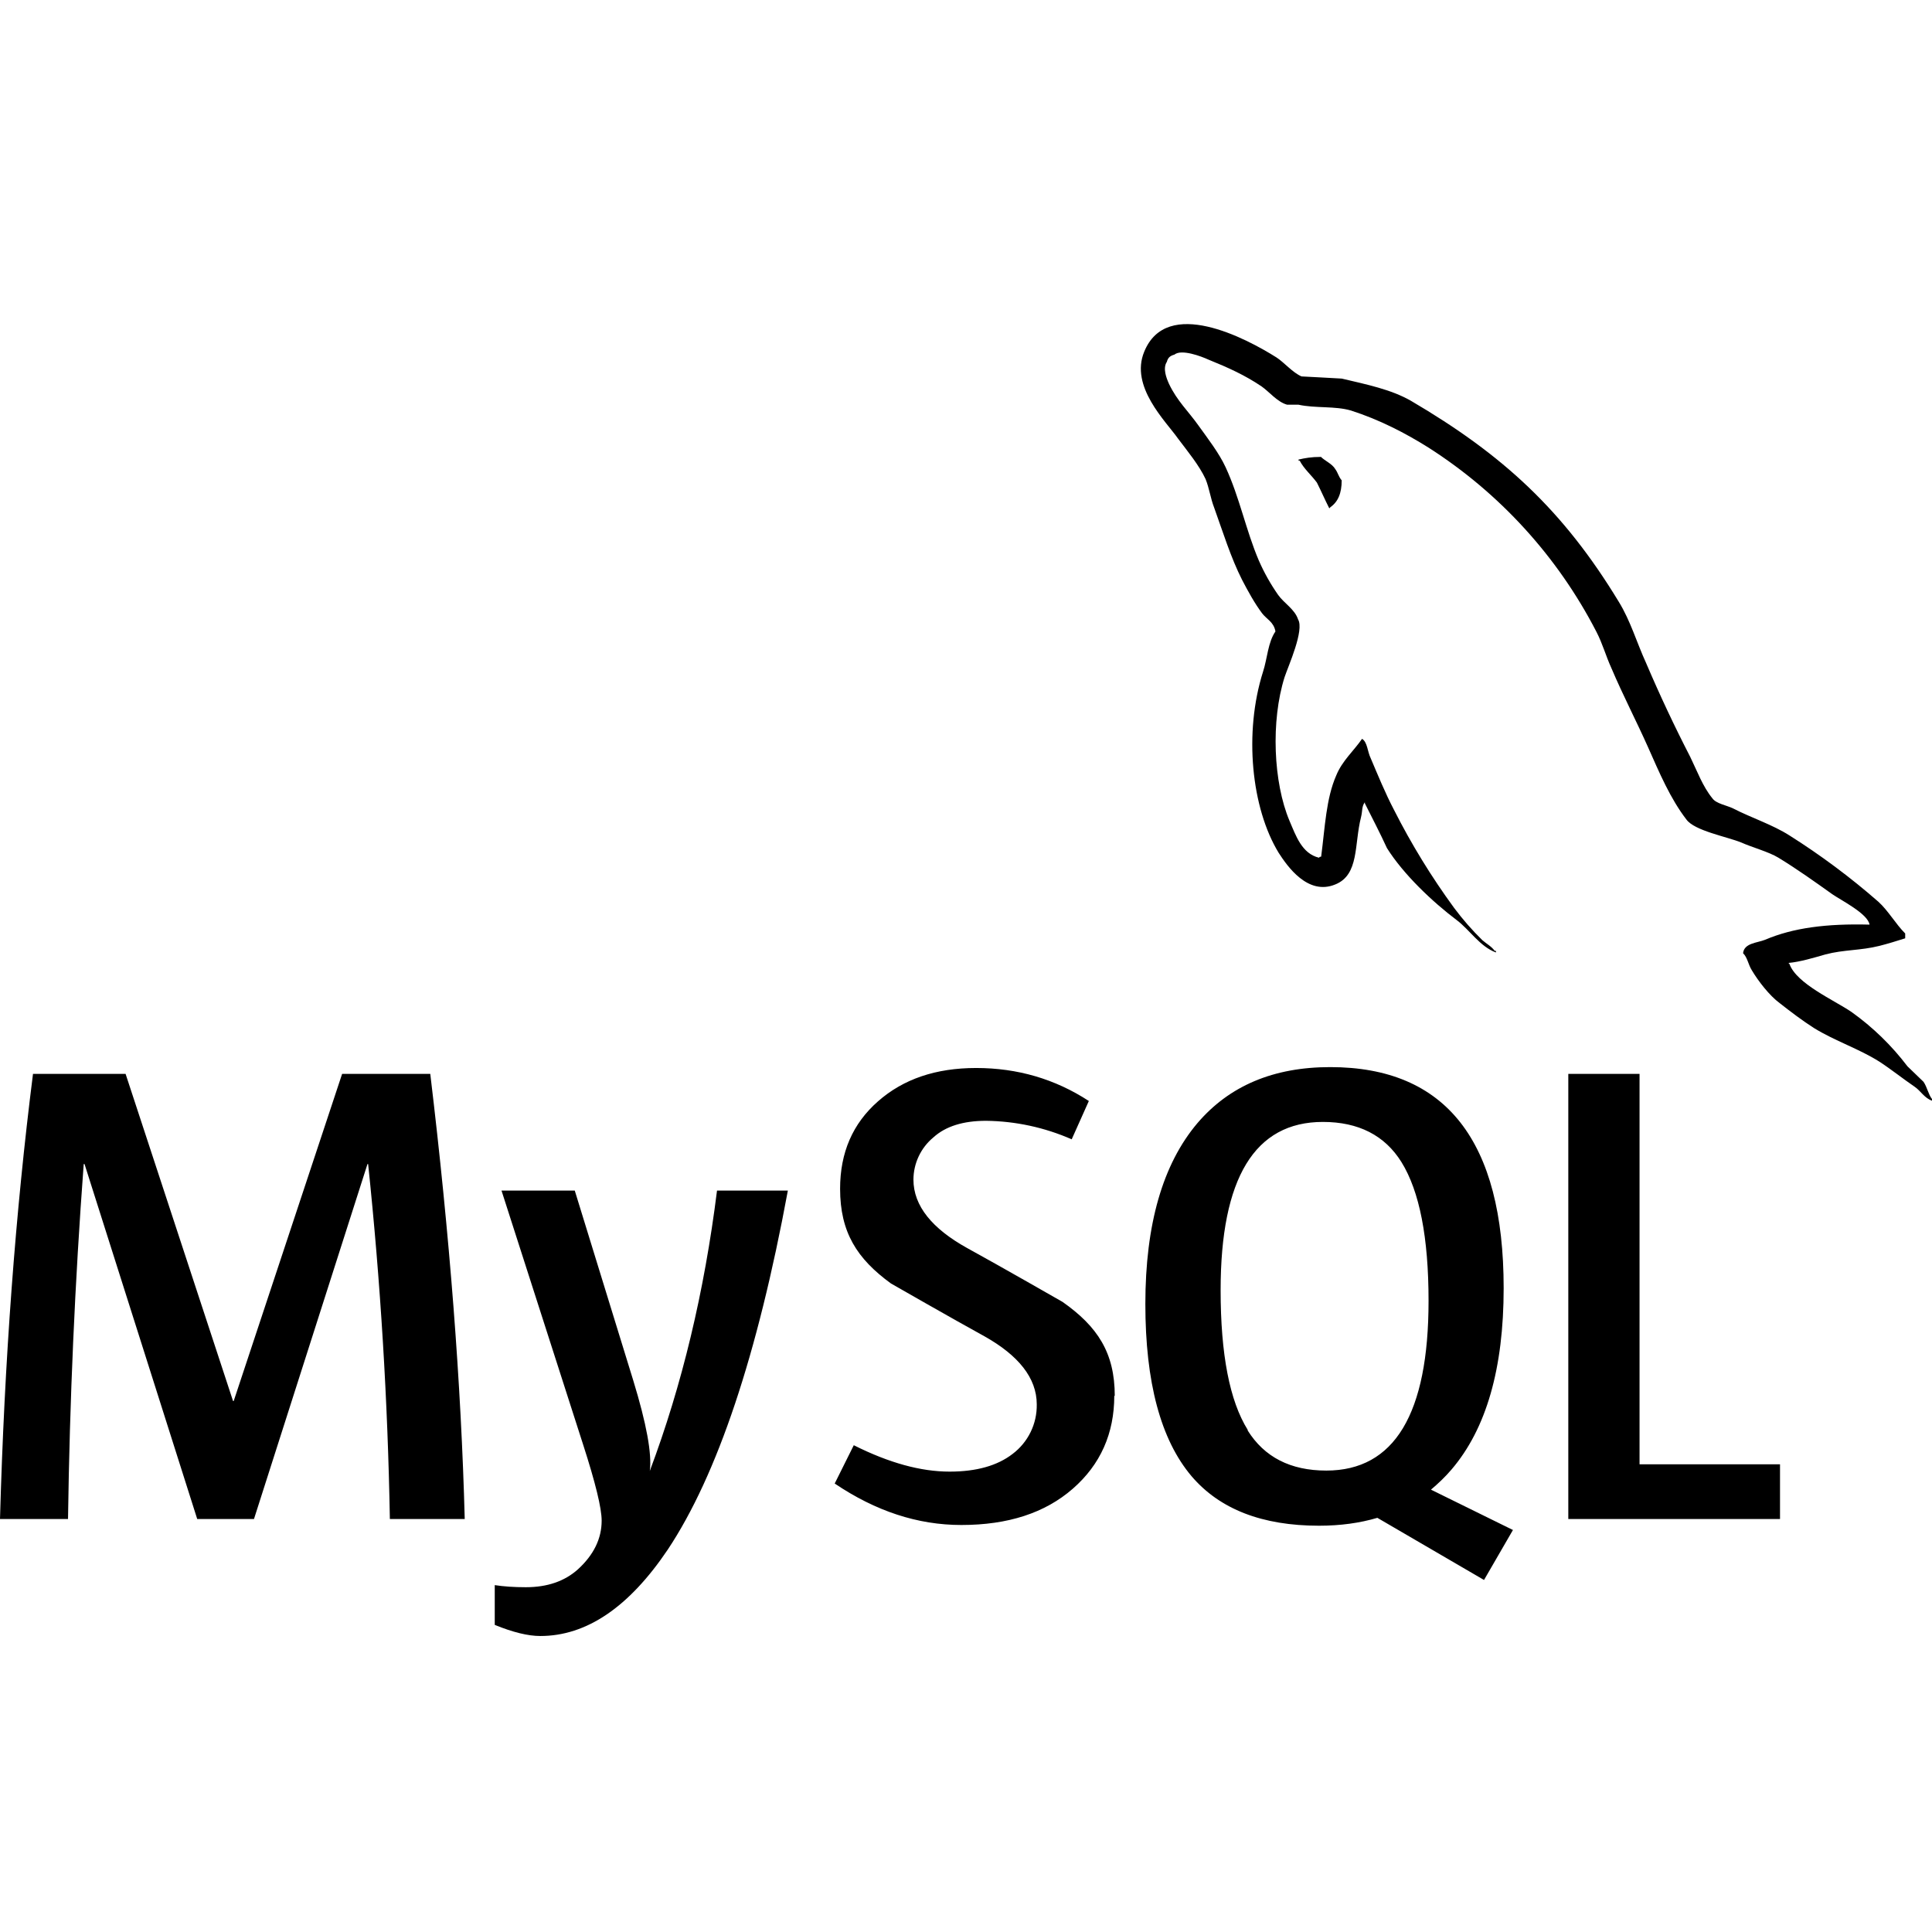
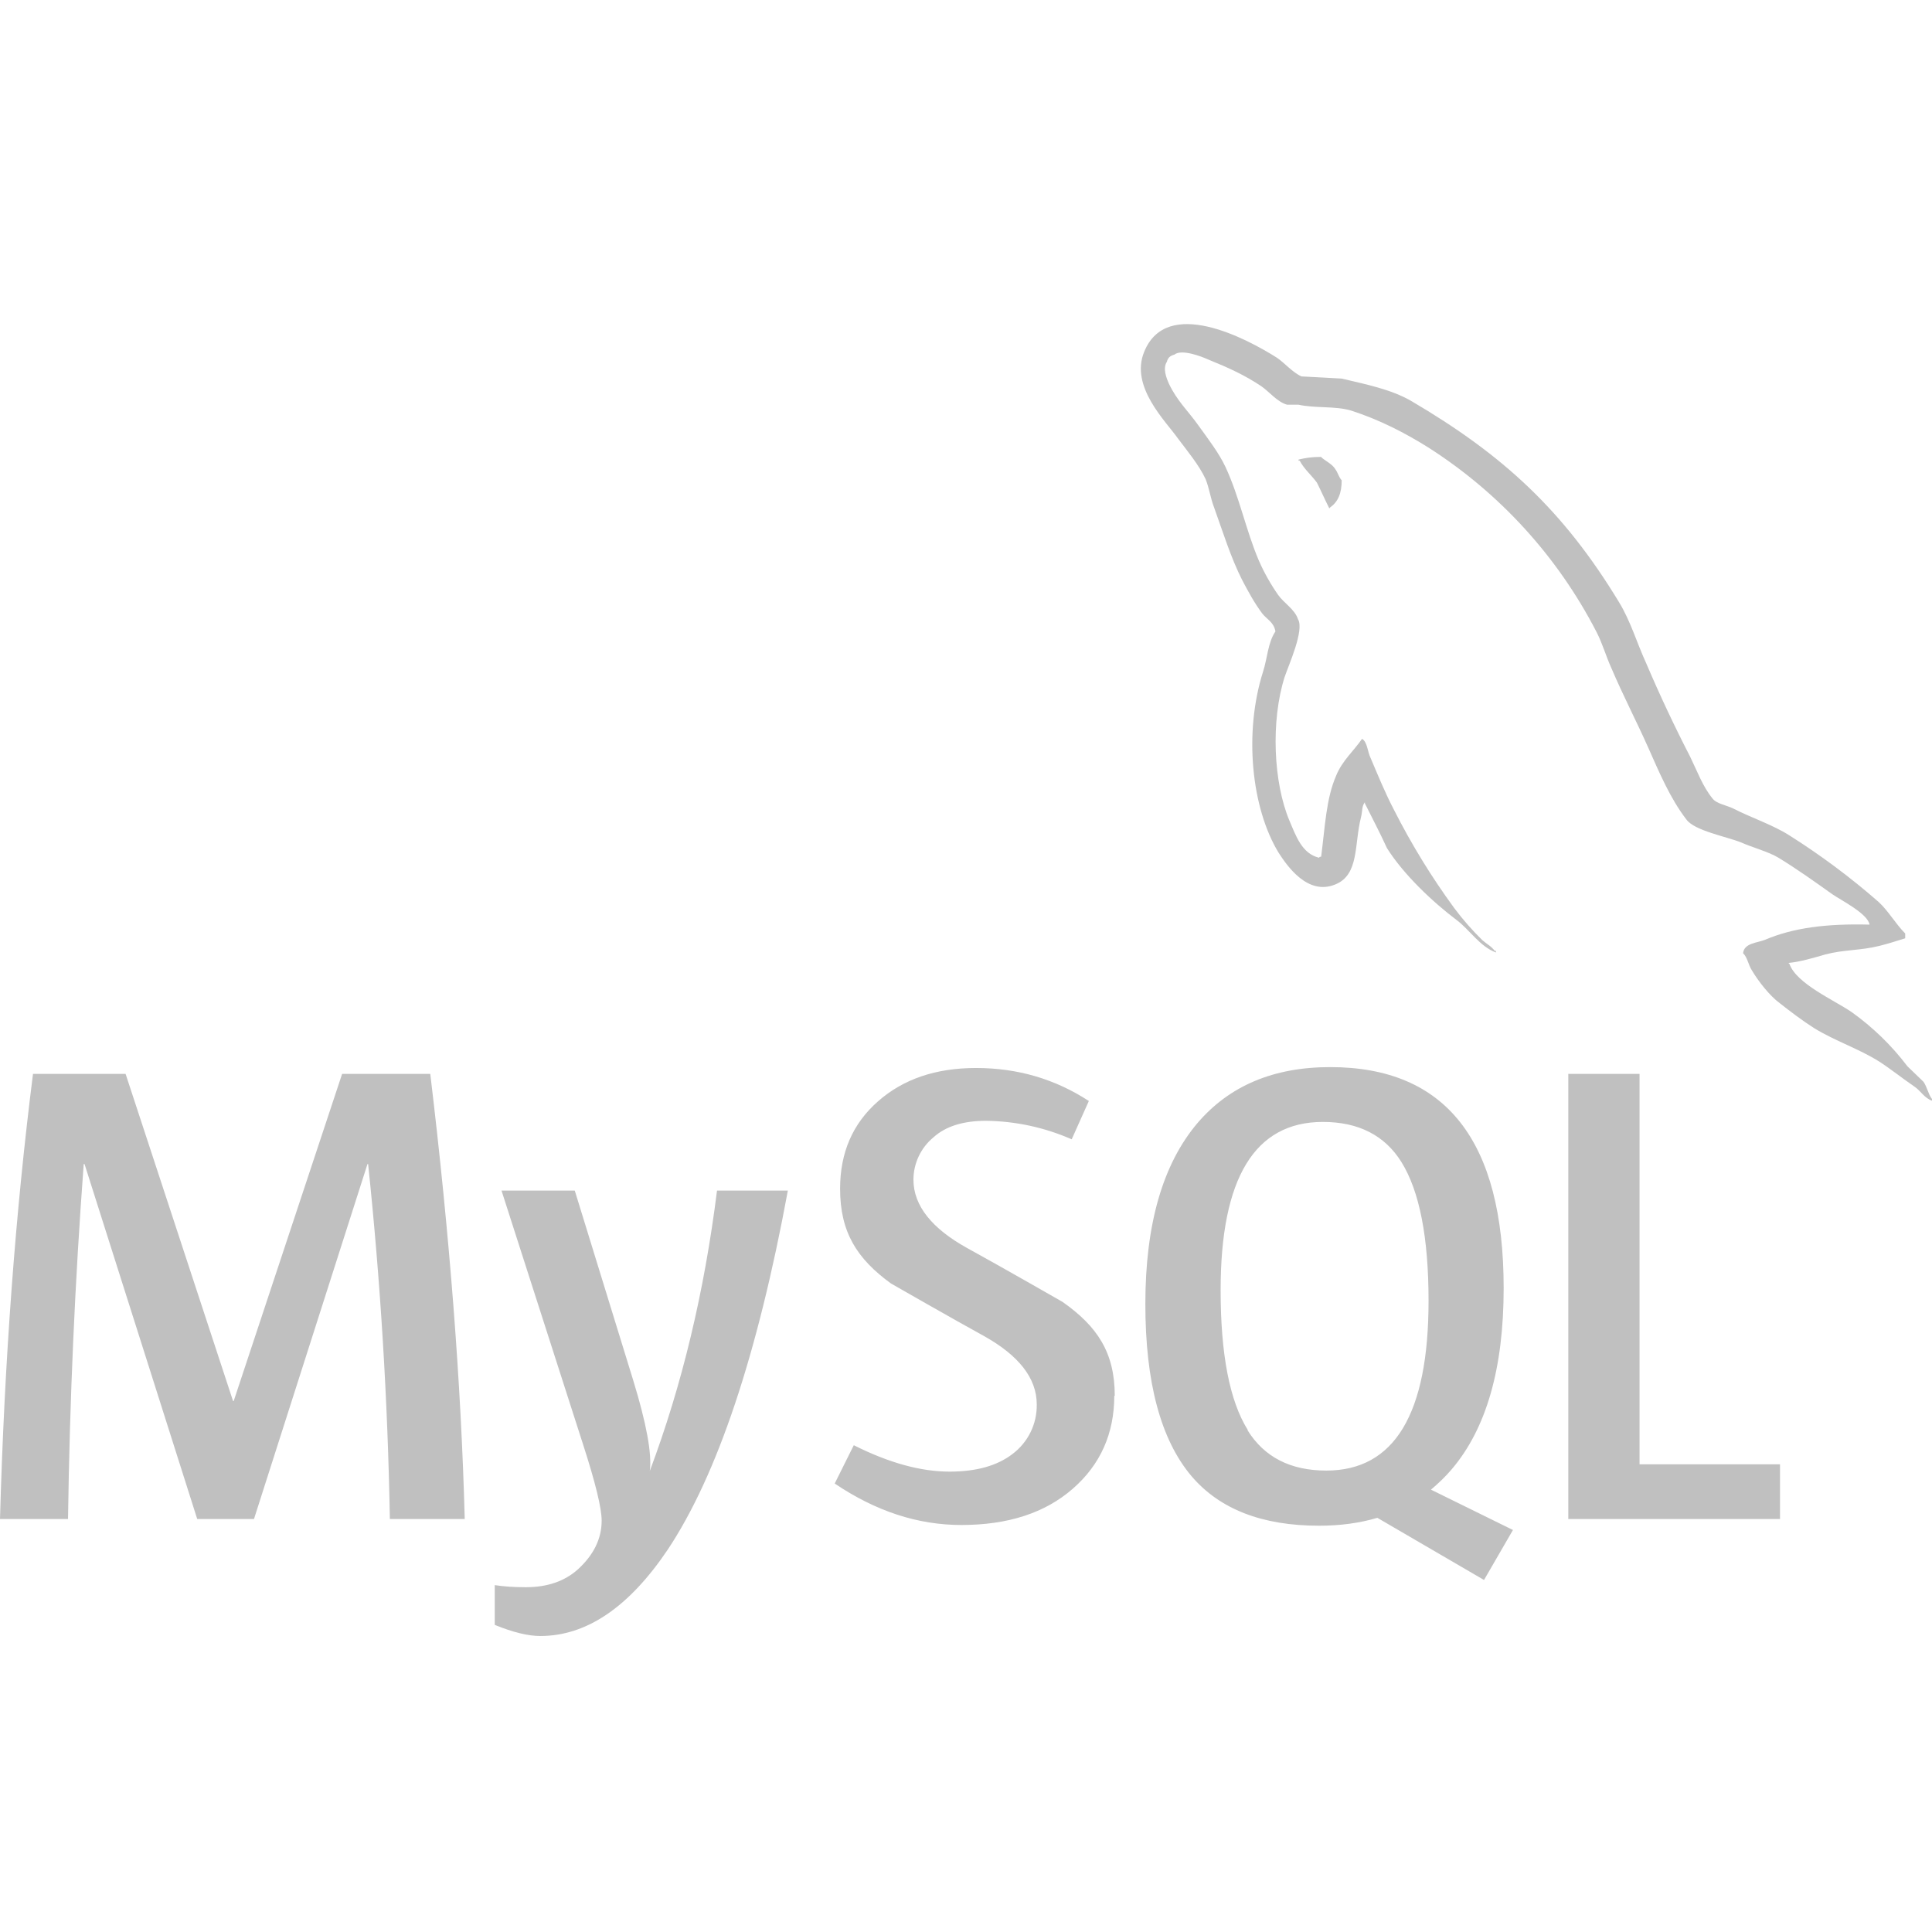
- <svg xmlns="http://www.w3.org/2000/svg" role="img" viewBox="0 0 24 24">
+ <svg xmlns="http://www.w3.org/2000/svg" fill="#c0c0c0" role="img" viewBox="0 0 24 24">
  <path d="M16.405 5.676c-.115 0-.193.014-.274.033v.013h.014c.054.104.146.18.214.273.054.107.1.214.154.32l.014-.015c.094-.066.14-.172.14-.333-.04-.047-.046-.094-.08-.14-.04-.067-.126-.1-.18-.153zM5.77 18.87h-.927a50.854 50.854 0 0 0-.27-4.41h-.008l-1.41 4.41H2.45l-1.4-4.41h-.01a72.892 72.892 0 0 0-.195 4.41H0c.055-1.966.192-3.81.41-5.53h1.15l1.335 4.064h.008L4.25 13.34h1.095c.242 2.015.384 3.86.428 5.53zm4.017-4.08c-.378 2.045-.876 3.533-1.492 4.46-.482.716-1.01 1.073-1.583 1.073-.153 0-.34-.046-.566-.138v-.494c.11.017.24.026.386.026.268 0 .483-.075.647-.222.197-.18.295-.382.295-.605 0-.155-.077-.47-.23-.944L6.23 14.79h.91l.727 2.36c.164.536.233.91.205 1.123.4-1.064.678-2.227.835-3.483h.88zm12.325 4.08h-2.63v-5.53h.885v4.85h1.745zm-3.32.135l-1.016-.5c.09-.076.177-.158.255-.25.433-.506.648-1.258.648-2.253 0-1.83-.718-2.746-2.155-2.746-.704 0-1.254.232-1.65.697-.43.508-.646 1.256-.646 2.245 0 .972.19 1.686.574 2.14.35.41.877.615 1.583.615.264 0 .506-.033.725-.098l1.325.772.36-.622zM15.5 17.763c-.225-.36-.337-.94-.337-1.736 0-1.393.424-2.09 1.27-2.09.443 0 .77.167.977.5.224.362.336.936.336 1.723 0 1.404-.424 2.108-1.27 2.108-.445 0-.77-.167-.978-.5zm-1.658-.425c0 .47-.172.856-.516 1.156s-.803.45-1.384.45c-.543 0-1.064-.172-1.573-.515l.237-.476c.438.22.833.328 1.19.328.332 0 .593-.073.783-.22a.754.754 0 0 0 .3-.615c0-.33-.23-.61-.648-.845-.388-.213-1.163-.657-1.163-.657-.422-.307-.632-.636-.632-1.177 0-.45.157-.81.47-1.085.315-.278.72-.415 1.22-.415.512 0 .98.136 1.4.41l-.213.476a2.726 2.726 0 0 0-1.064-.23c-.283 0-.502.068-.654.206a.685.685 0 0 0-.248.524c0 .328.234.61.666.85.393.215 1.187.67 1.187.67.433.305.648.63.648 1.168zm9.382-5.852c-.535-.014-.95.04-1.297.188-.1.04-.26.04-.274.167.055.053.063.14.11.214.08.134.218.313.346.407.14.11.28.216.427.31.26.16.555.255.81.416.145.094.293.213.44.313.073.05.12.14.214.172v-.02c-.046-.06-.06-.147-.105-.214-.067-.067-.134-.127-.2-.193a3.223 3.223 0 0 0-.695-.675c-.214-.146-.682-.35-.77-.595l-.013-.014c.146-.013.32-.066.46-.106.227-.06.435-.047.67-.106.106-.027.213-.06.32-.094v-.06c-.12-.12-.21-.283-.334-.395a8.867 8.867 0 0 0-1.104-.823c-.21-.134-.476-.22-.697-.334-.08-.04-.214-.06-.26-.127-.12-.146-.19-.34-.275-.514a17.69 17.69 0 0 1-.547-1.163c-.12-.262-.193-.523-.34-.763-.69-1.137-1.437-1.826-2.586-2.5-.247-.14-.543-.2-.856-.274-.167-.008-.334-.02-.5-.027-.11-.047-.216-.174-.31-.235-.38-.24-1.364-.76-1.644-.072-.18.434.267.862.422 1.082.115.153.26.328.34.5.047.116.06.235.107.356.106.294.207.622.347.897.073.14.153.287.247.413.054.073.146.107.167.227-.094.136-.1.334-.154.5-.24.757-.146 1.693.194 2.25.107.166.362.534.703.393.3-.12.234-.5.32-.835.02-.08.007-.133.048-.187v.015c.094.188.188.367.274.555.206.328.566.668.867.895.16.12.287.328.487.402v-.02h-.015c-.043-.058-.1-.086-.154-.133a3.445 3.445 0 0 1-.35-.4 8.76 8.76 0 0 1-.747-1.218c-.11-.21-.202-.436-.29-.643-.04-.08-.04-.2-.107-.24-.1.146-.247.273-.32.453-.127.288-.14.642-.188 1.01-.027.007-.014 0-.027.014-.214-.052-.287-.274-.367-.46-.2-.475-.233-1.238-.06-1.785.047-.14.247-.582.167-.716-.042-.127-.174-.2-.247-.303a2.478 2.478 0 0 1-.24-.427c-.16-.374-.24-.788-.414-1.162-.08-.173-.22-.354-.334-.513-.127-.18-.267-.307-.368-.52-.033-.073-.08-.194-.027-.274.014-.054.042-.075.094-.09.088-.072.335.022.422.062.247.1.455.194.662.334.094.066.195.193.315.226h.14c.214.047.455.014.655.073.355.114.675.28.962.46a5.953 5.953 0 0 1 2.085 2.286c.08.154.115.295.188.455.14.33.313.663.455.982.14.315.275.636.476.897.1.14.502.213.682.286.133.06.34.115.46.188.23.14.454.3.67.454.11.076.443.243.463.378z" />
</svg>
